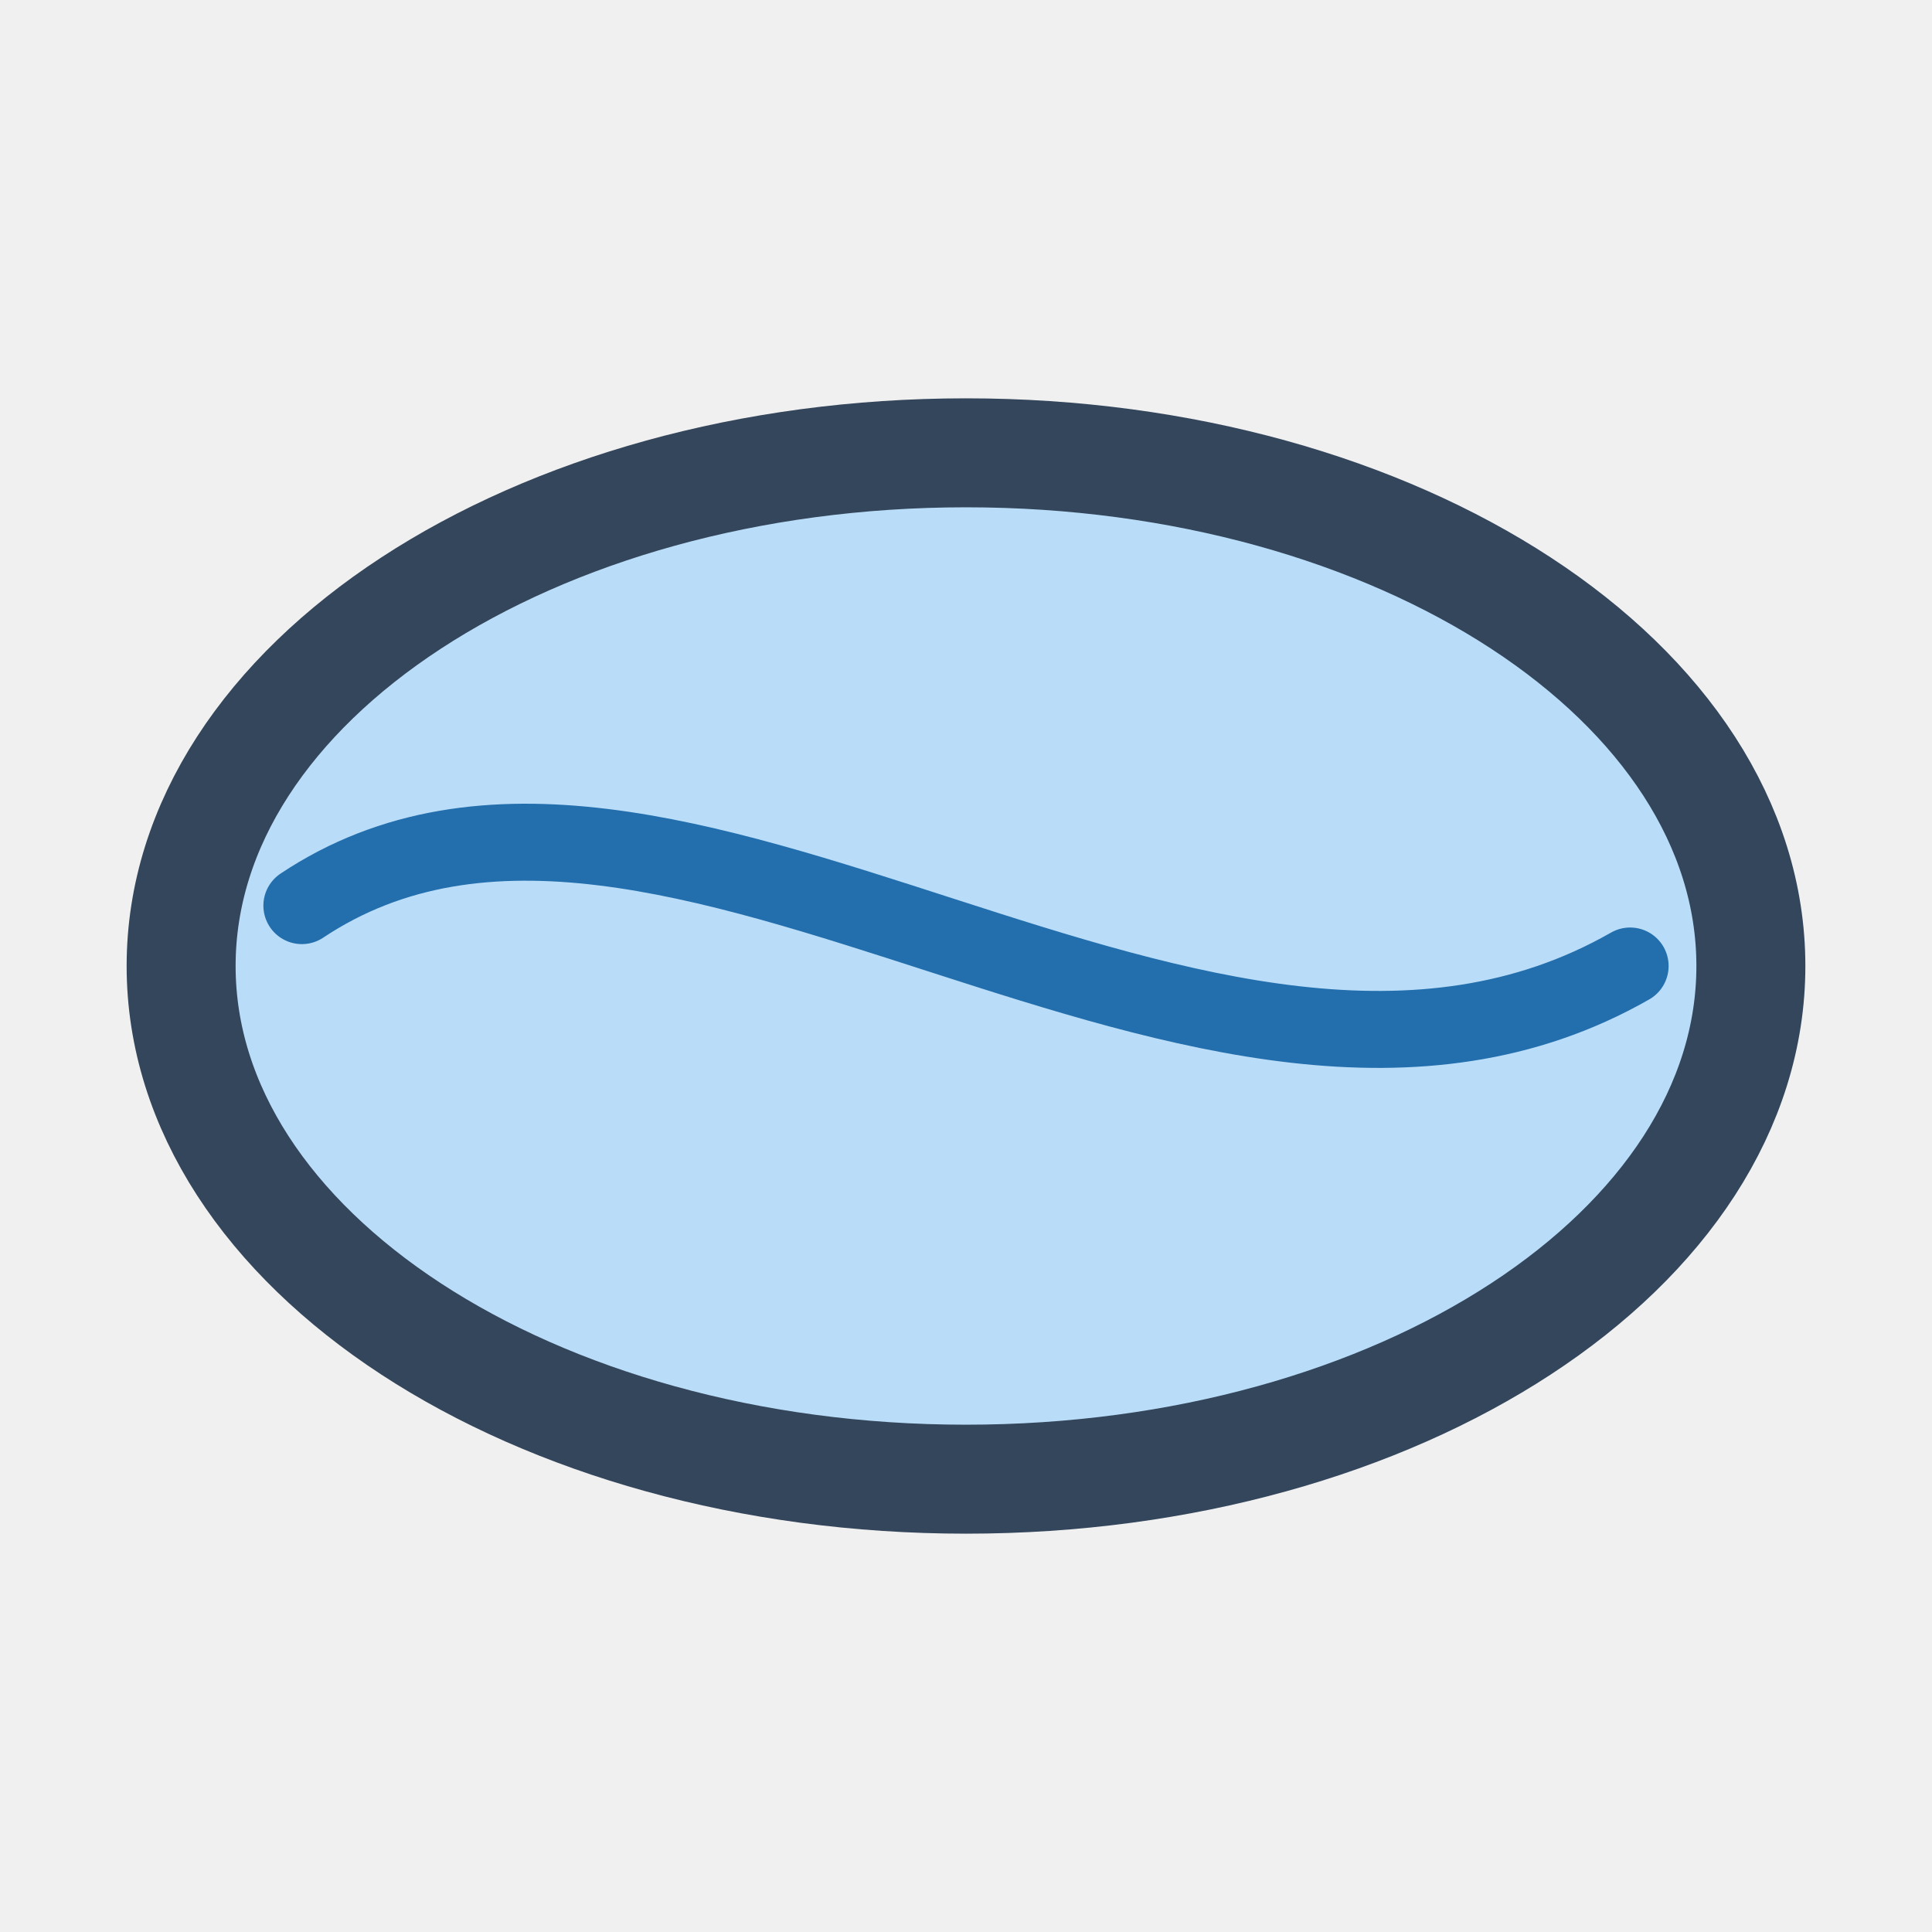
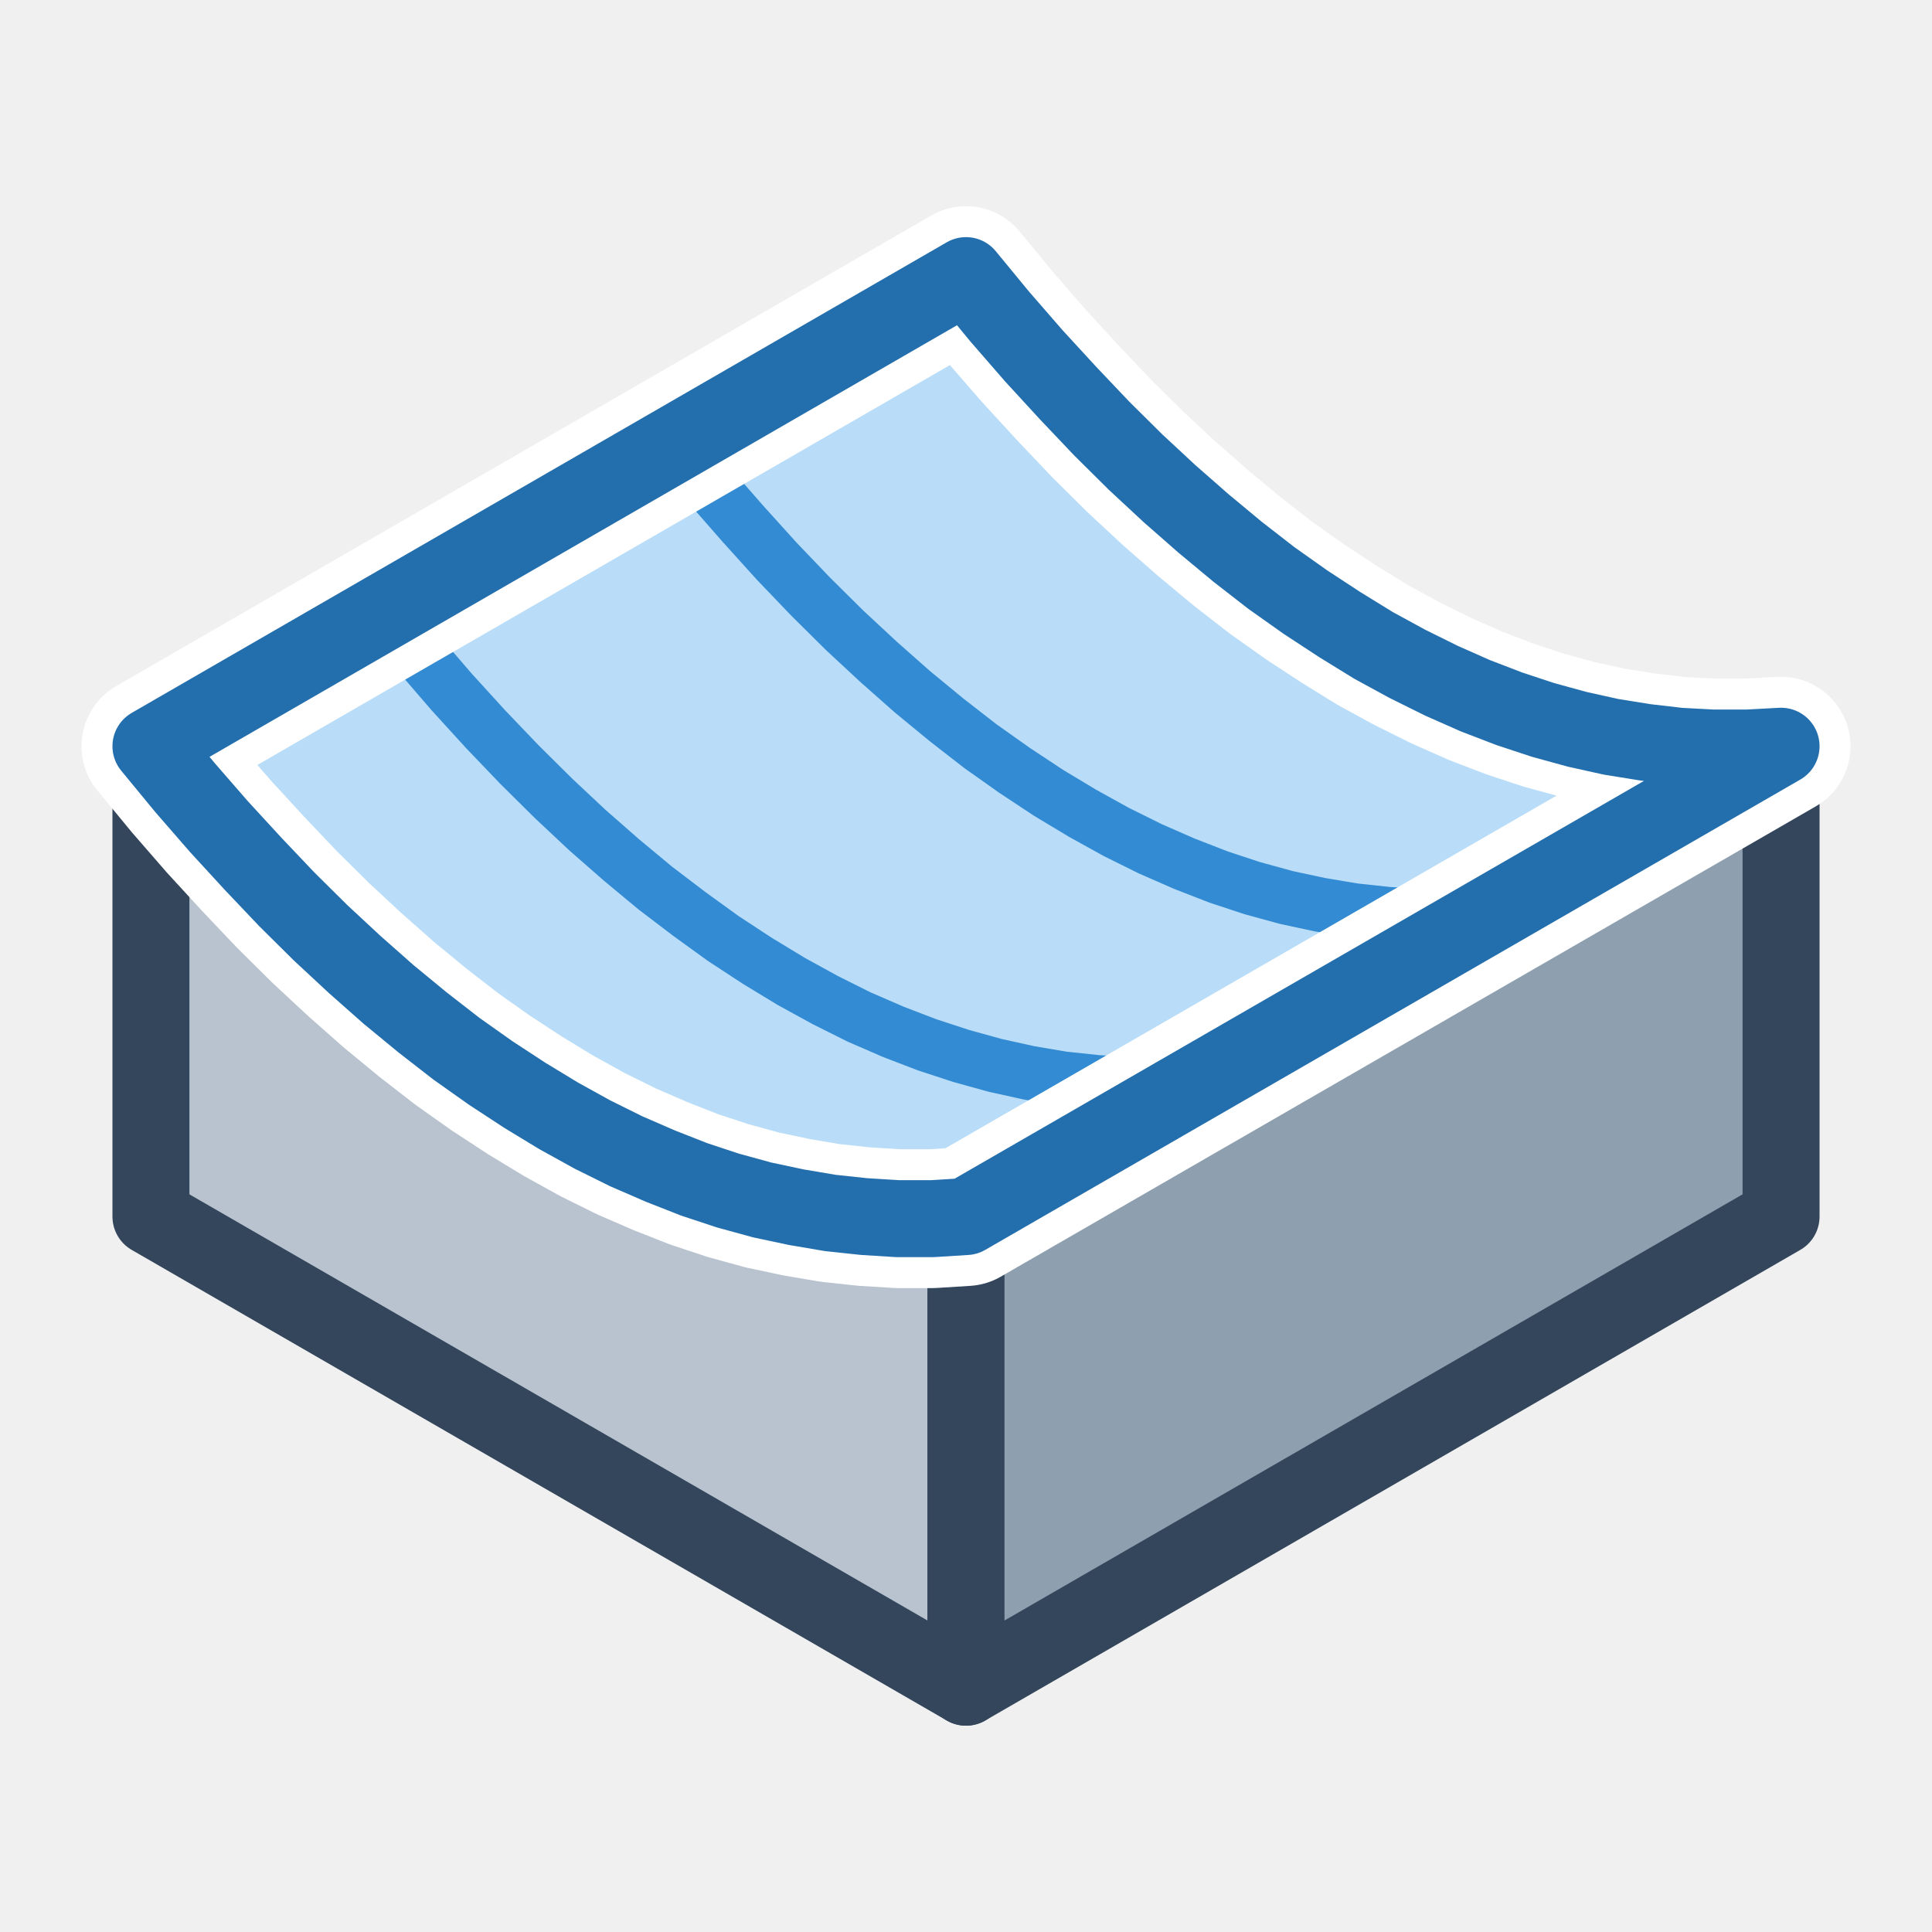
<svg xmlns="http://www.w3.org/2000/svg" viewBox="0 0 64 64">
-   <path d="M6 32A26 17 0 1 0 58 32A26 17 0 1 0 6 32Z" fill="#b9ddf8" />
-   <path d="M10 30C22 22 40 40 54 32" fill="none" stroke="#236ead" stroke-width="2.55" stroke-linejoin="round" stroke-linecap="round" />
-   <path d="M6 32A26 17 0 1 0 58 32A26 17 0 1 0 6 32Z" fill="none" stroke="#34465b" stroke-width="3.61" stroke-linejoin="round" stroke-linecap="round" />
+   <path d="M5 40.3L32 55.89L32 40.3L30.88 40.37L29.75 40.37L28.62 40.3L27.5 40.18L26.38 39.99L25.25 39.75L24.12 39.44L23 39.07L21.88 38.63L20.75 38.14L19.62 37.58L18.5 36.96L17.38 36.28L16.25 35.54L15.12 34.74L14 33.87L12.87 32.94L11.75 31.95L10.62 30.9L9.5 29.79L8.38 28.61L7.25 27.38L6.12 26.08L5 24.72Z" fill="#b8c3cf" stroke="#34465b" stroke-width="2.55" stroke-linejoin="round" stroke-linecap="round" />
+   <path d="M32 55.89L59 40.3L59 24.72L32 40.3Z" fill="#8e9faf" stroke="#34465b" stroke-width="2.55" stroke-linejoin="round" stroke-linecap="round" />
+   <path d="M32 9.13L33.12 10.49L34.25 11.79L35.38 13.02L36.5 14.2L37.62 15.31L38.75 16.36L39.88 17.35L41 18.28L42.12 19.15L43.25 19.95L44.38 20.69L45.5 21.38L46.62 21.99L47.75 22.55L48.88 23.05L50 23.48L51.12 23.85L52.25 24.16L53.38 24.41L54.5 24.59L55.62 24.72L56.75 24.78L57.88 24.78L59 24.72L32 40.3L30.88 40.37L29.75 40.37L28.62 40.3L27.5 40.18L26.38 39.99L25.25 39.75L24.12 39.44L23 39.07L21.88 38.63L20.75 38.14L19.62 37.58L18.5 36.96L17.38 36.28L16.25 35.54L15.12 34.74L14 33.87L12.87 32.94L11.75 31.95L10.62 30.9L9.5 29.79L8.38 28.61L7.25 27.38L6.12 26.08L5 24.72Z" fill="#b9ddf8" />
+   <path d="M22.36 14.69L23.48 16.06L24.61 17.35L25.73 18.59L26.86 19.77L27.98 20.88L29.11 21.93L30.23 22.92L31.36 23.85L32.48 24.72L33.61 25.52L34.73 26.26L35.86 26.94L36.98 27.56L38.11 28.12L39.23 28.61L40.36 29.05L41.48 29.42L42.61 29.73L43.73 29.97L44.86 30.16L45.98 30.28L47.11 30.34L48.23 30.34L49.36 30.28" fill="none" stroke="#328bd3" stroke-width="1.8" stroke-linejoin="round" stroke-linecap="round" />
+   <path d="M12.71 20.26L13.84 21.62L14.96 22.92L16.09 24.16L17.21 25.33L18.34 26.45L19.46 27.5L20.59 28.49L21.71 29.42L22.84 30.28L23.96 31.09L25.09 31.83L26.21 32.51L27.34 33.13L28.46 33.69L29.59 34.18L30.71 34.61L31.84 34.98L32.96 35.29L34.09 35.54L35.21 35.73L36.34 35.85L37.46 35.91L38.59 35.91L39.71 35.85" fill="none" stroke="#328bd3" stroke-width="1.8" stroke-linejoin="round" stroke-linecap="round" />
+   <path d="M32 9.13L33.12 10.49L34.25 11.79L35.38 13.02L36.5 14.2L37.62 15.31L38.75 16.36L39.88 17.35L41 18.28L42.12 19.15L43.25 19.95L44.38 20.69L45.5 21.38L46.62 21.99L47.75 22.55L48.88 23.05L50 23.48L51.12 23.85L52.25 24.16L53.38 24.41L54.5 24.59L55.62 24.72L56.75 24.78L57.88 24.78L59 24.72L32 40.3L30.88 40.37L29.75 40.37L28.62 40.3L27.5 40.18L26.38 39.99L25.25 39.75L24.12 39.44L23 39.07L21.88 38.63L20.75 38.14L19.62 37.58L18.5 36.96L17.38 36.28L16.25 35.54L15.12 34.74L14 33.87L12.87 32.94L11.75 31.95L10.62 30.9L9.5 29.79L8.38 28.61L7.25 27.38L6.12 26.08L5 24.72Z" fill="none" stroke="#ffffff" stroke-width="4.6" stroke-linejoin="round" stroke-linecap="round" />
+   <path d="M32 9.13L33.12 10.49L34.25 11.79L35.38 13.02L36.5 14.2L37.62 15.31L38.75 16.36L39.88 17.35L41 18.28L42.12 19.15L43.25 19.95L44.38 20.69L45.5 21.38L46.62 21.99L47.75 22.55L48.88 23.05L50 23.48L51.12 23.85L52.25 24.16L53.38 24.41L54.5 24.59L55.62 24.72L56.75 24.78L57.88 24.78L59 24.72L32 40.3L30.88 40.37L29.75 40.37L28.62 40.3L27.5 40.18L26.38 39.99L25.25 39.75L24.12 39.44L23 39.07L21.88 38.63L20.75 38.14L19.62 37.58L18.5 36.96L17.38 36.28L16.25 35.54L15.12 34.74L14 33.87L12.87 32.94L11.75 31.95L10.62 30.9L9.5 29.79L8.38 28.61L7.25 27.38L6.12 26.08L5 24.72Z" fill="none" stroke="#236ead" stroke-width="2.55" stroke-linejoin="round" stroke-linecap="round" />
</svg>
